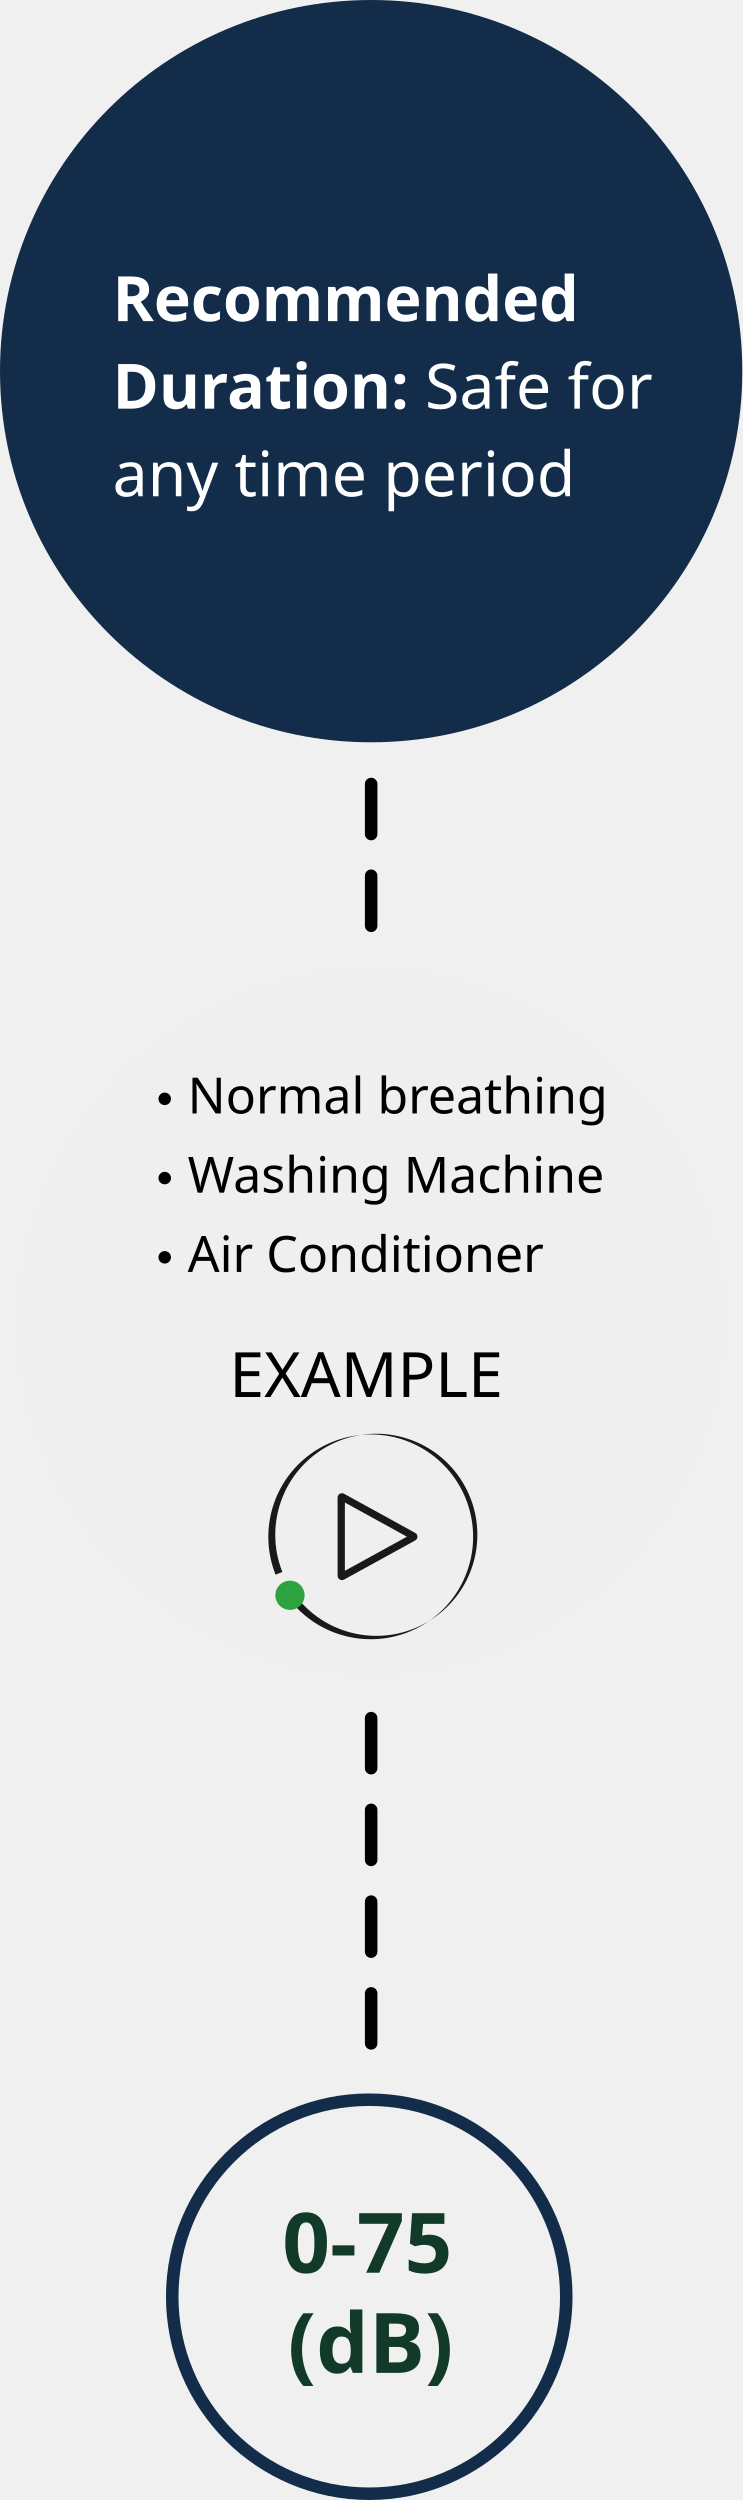
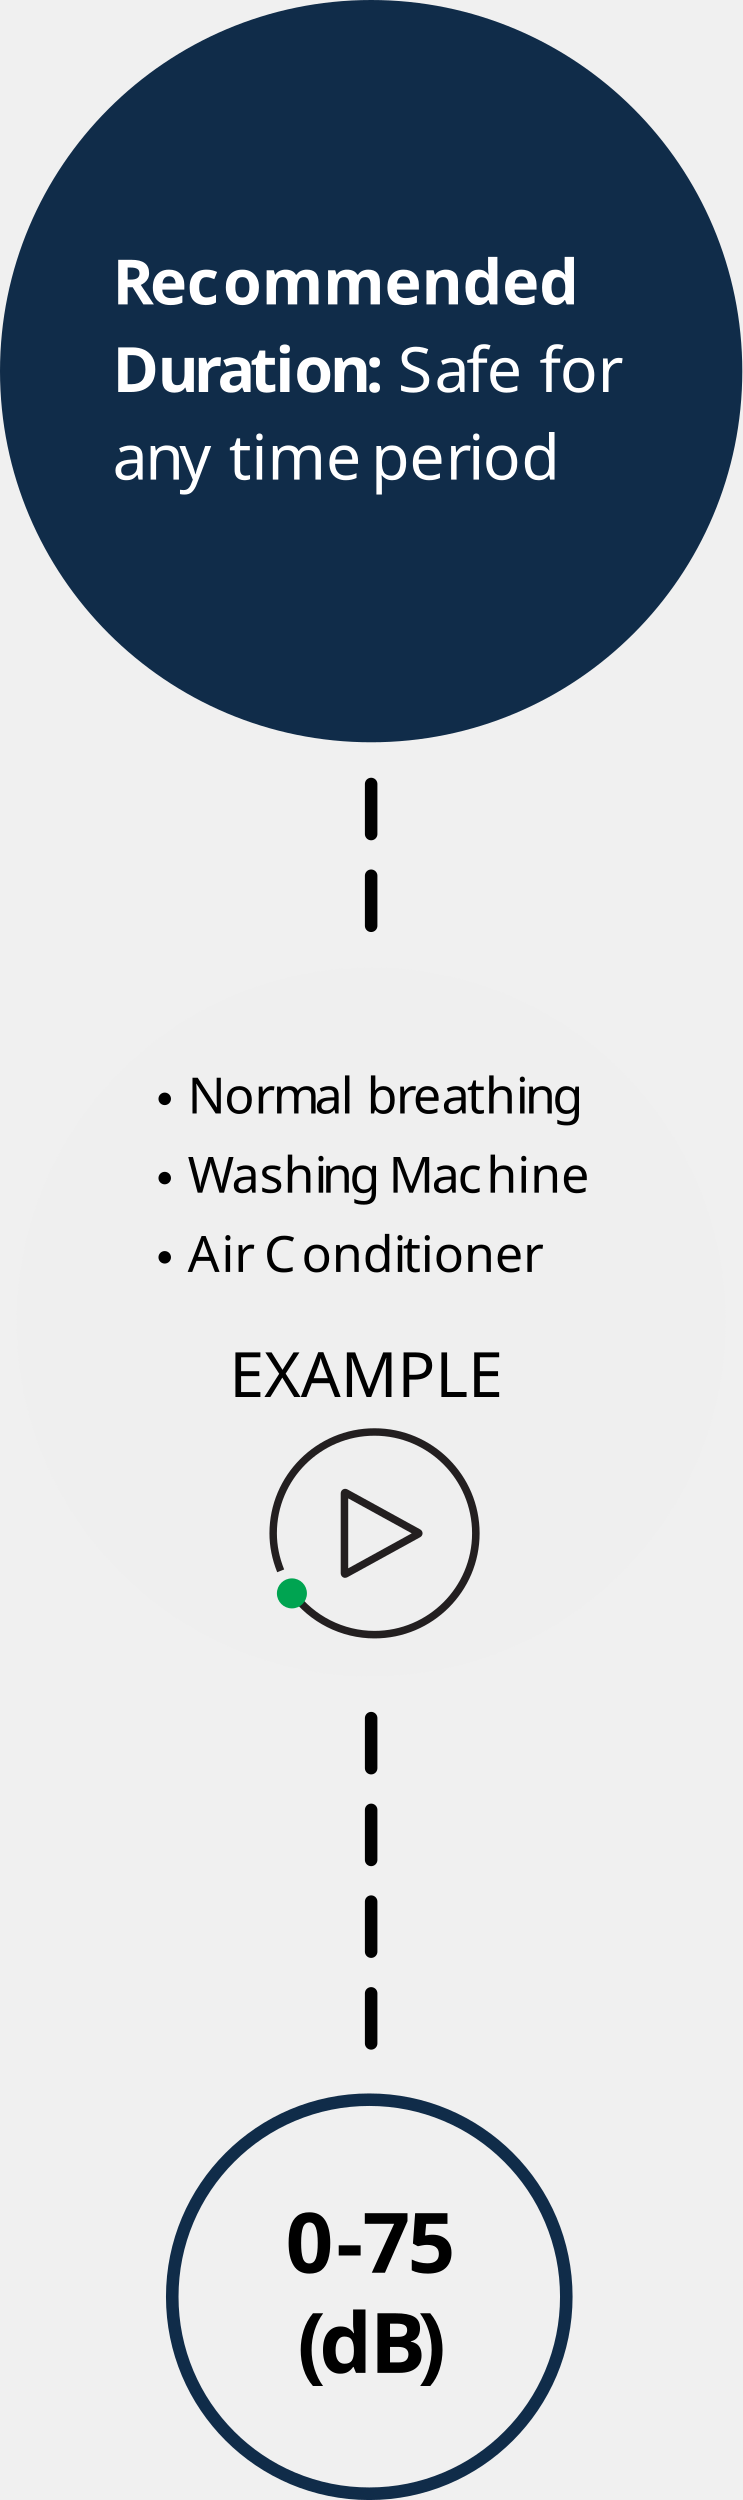
- <svg xmlns="http://www.w3.org/2000/svg" width="178" height="599.491" viewBox="0 0 178 599.491">
+ <svg xmlns="http://www.w3.org/2000/svg" id="Working_File" viewBox="0 0 178 599.49">
  <defs>
-     <clipPath id="clip-path">
-       <rect id="Rectangle_33" data-name="Rectangle 33" width="53" height="54" fill="#fff" />
-     </clipPath>
-     <clipPath id="clip-path-2">
-       <rect id="Rectangle_33-2" data-name="Rectangle 33" width="53" height="54" fill="none" />
-     </clipPath>
+     <style>.cls-1,.cls-2{fill:none;}.cls-3{letter-spacing:.01em;}.cls-4{letter-spacing:.01em;}.cls-5{letter-spacing:.01em;}.cls-6{letter-spacing:-.02em;}.cls-7{letter-spacing:-.02em;}.cls-8{letter-spacing:0em;}.cls-9{letter-spacing:0em;}.cls-10{letter-spacing:0em;}.cls-11{letter-spacing:0em;}.cls-12,.cls-13,.cls-14,.cls-15,.cls-16,.cls-17{isolation:isolate;}.cls-12,.cls-13,.cls-16{font-size:15px;}.cls-12,.cls-14{font-family:ULModerat-Bold, 'UL Moderat';font-weight:700;}.cls-12,.cls-16{fill:#fff;}.cls-18{fill:#efefef;}.cls-19{fill:#00a451;}.cls-20{fill:#102c49;}.cls-21{fill:#231f20;}.cls-22{letter-spacing:-.01em;}.cls-23{letter-spacing:-.02em;}.cls-24{letter-spacing:-.02em;}.cls-25{letter-spacing:-.01em;}.cls-26{letter-spacing:-.01em;}.cls-27{letter-spacing:0em;}.cls-13{font-family:ULModerat-Medium, 'UL Moderat';font-weight:500;}.cls-28{letter-spacing:0em;}.cls-29{letter-spacing:-.1em;}.cls-14{font-size:20px;}.cls-30{letter-spacing:-.04em;}.cls-31{letter-spacing:0em;}.cls-32{letter-spacing:0em;}.cls-33{letter-spacing:-.02em;}.cls-34{letter-spacing:-.01em;}.cls-35{letter-spacing:0em;}.cls-36{letter-spacing:0em;}.cls-37{letter-spacing:-.05em;}.cls-38{letter-spacing:0em;}.cls-39{letter-spacing:0em;}.cls-40{letter-spacing:-.05em;}.cls-41{letter-spacing:-.02em;}.cls-42{letter-spacing:0em;}.cls-2{stroke:#000;stroke-linecap:round;stroke-width:3px;}.cls-16,.cls-17{font-family:ULModerat-Regular, 'UL Moderat';}.cls-17{font-size:12px;}.cls-43{letter-spacing:-.07em;}.cls-44{letter-spacing:0em;}.cls-45{letter-spacing:0em;}.cls-46{letter-spacing:-.02em;}</style>
  </defs>
-   <line id="Line_161" data-name="Line 161" x2="12" transform="translate(89 434) rotate(90)" fill="none" stroke="#000" stroke-linecap="round" stroke-width="3" />
-   <line id="Line_173" data-name="Line 173" x2="12" transform="translate(89 412) rotate(90)" fill="none" stroke="#000" stroke-linecap="round" stroke-width="3" />
-   <line id="Line_157" data-name="Line 157" x2="12" transform="translate(89 188) rotate(90)" fill="none" stroke="#000" stroke-linecap="round" stroke-width="3" />
-   <line id="Line_162" data-name="Line 162" x2="12" transform="translate(89 456) rotate(90)" fill="none" stroke="#000" stroke-linecap="round" stroke-width="3" />
-   <line id="Line_163" data-name="Line 163" x2="12" transform="translate(89 478) rotate(90)" fill="none" stroke="#000" stroke-linecap="round" stroke-width="3" />
-   <line id="Line_158" data-name="Line 158" x2="12" transform="translate(89 210) rotate(90)" fill="none" stroke="#000" stroke-linecap="round" stroke-width="3" />
-   <g id="Group_132" data-name="Group 132" transform="translate(-207 -247)">
-     <text id="_0-75" data-name="0-75" transform="translate(296 792)" fill="#123a28" font-size="20" font-family="SegoeUI-Bold, Segoe UI" font-weight="700">
-       <tspan x="-21.299" y="0">0-75</tspan>
-     </text>
-     <text id="_dB_" data-name="(dB)" transform="translate(296 816)" fill="#123a28" font-size="20" font-family="SegoeUI-Bold, Segoe UI" font-weight="700">
-       <tspan x="-19.985" y="0">(dB)</tspan>
-     </text>
-   </g>
-   <g id="Component_1_1" data-name="Component 1 – 1">
-     <g id="Path_7" data-name="Path 7" transform="translate(39.801 502)" fill="none">
-       <path d="M48.746,0A48.746,48.746,0,1,1,0,48.746,48.746,48.746,0,0,1,48.746,0Z" stroke="none" />
-       <path d="M 48.746 3 C 42.569 3 36.578 4.209 30.94 6.594 C 25.493 8.898 20.601 12.196 16.399 16.399 C 12.196 20.601 8.898 25.493 6.594 30.94 C 4.209 36.578 3 42.569 3 48.746 C 3 54.922 4.209 60.913 6.594 66.551 C 8.898 71.998 12.196 76.89 16.399 81.092 C 20.601 85.295 25.493 88.593 30.94 90.897 C 36.578 93.282 42.569 94.491 48.746 94.491 C 54.922 94.491 60.913 93.282 66.551 90.897 C 71.998 88.593 76.89 85.295 81.092 81.092 C 85.295 76.89 88.593 71.998 90.897 66.551 C 93.282 60.913 94.491 54.922 94.491 48.746 C 94.491 42.569 93.282 36.578 90.897 30.94 C 88.593 25.493 85.295 20.601 81.092 16.399 C 76.89 12.196 71.998 8.898 66.551 6.594 C 60.913 4.209 54.922 3 48.746 3 M 48.746 0 C 75.667 0 97.491 21.824 97.491 48.746 C 97.491 75.667 75.667 97.491 48.746 97.491 C 21.824 97.491 0 75.667 0 48.746 C 0 21.824 21.824 0 48.746 0 Z" stroke="none" fill="#122c49" />
-     </g>
-     <circle id="Ellipse_46" data-name="Ellipse 46" cx="85" cy="85" r="85" transform="translate(4 232)" fill="#efefef" />
-     <g id="Group_181" data-name="Group 181" transform="translate(-584 -295)">
-       <g id="Group_34" data-name="Group 34" transform="translate(217 -2)">
-         <g id="Group_182" data-name="Group 182" transform="translate(0 38)">
-           <text id="Air_Conditioner" data-name="Air Conditioner" transform="translate(412 564)" font-size="12" font-family="SegoeUI, Segoe UI">
-             <tspan x="0" y="0">Air Conditioner</tspan>
+   <g id="Group_198">
+     <line id="Line_161" class="cls-2" x1="89" y1="434" x2="89" y2="446" />
+     <line id="Line_173" class="cls-2" x1="89" y1="412" x2="89" y2="424" />
+     <line id="Line_157" class="cls-2" x1="89" y1="188" x2="89" y2="200" />
+     <line id="Line_162" class="cls-2" x1="89" y1="456" x2="89" y2="468" />
+     <line id="Line_163" class="cls-2" x1="89" y1="478" x2="89" y2="490" />
+     <line id="Line_158" class="cls-2" x1="89" y1="210" x2="89" y2="222" />
+     <g id="Group_197">
+       <g id="Group_132">
+         <g id="_0-75" class="cls-15">
+           <text class="cls-14" transform="translate(68.49 545)">
+             <tspan class="cls-26" x="0" y="0">0</tspan>
+             <tspan class="cls-29" x="12.14" y="0">-</tspan>
+             <tspan class="cls-23" x="18.44" y="0">7</tspan>
+             <tspan x="29.26" y="0">5</tspan>
          </text>
-           <circle id="Ellipse_14" data-name="Ellipse 14" cx="1.5" cy="1.5" r="1.5" transform="translate(405 559)" />
        </g>
-         <g id="Group_28" data-name="Group 28" transform="translate(0 19)">
-           <text id="Washing_Machine" data-name="Washing Machine" transform="translate(412 564)" font-size="12" font-family="SegoeUI, Segoe UI">
-             <tspan x="0" y="0">Washing Machine</tspan>
+         <g id="_dB_" class="cls-15">
+           <text class="cls-14" transform="translate(71.31 569)">
+             <tspan class="cls-43" x="0" y="0">(</tspan>
+             <tspan class="cls-35" x="5.24" y="0">d</tspan>
+             <tspan class="cls-40" x="17.4" y="0">B</tspan>
+             <tspan class="cls-9" x="28.82" y="0">)</tspan>
          </text>
-           <circle id="Ellipse_14-2" data-name="Ellipse 14" cx="1.5" cy="1.5" r="1.5" transform="translate(405 559)" />
        </g>
-         <g id="Group_27" data-name="Group 27">
-           <text id="Normal_breathing" data-name="Normal breathing" transform="translate(412 564)" font-size="12" font-family="SegoeUI, Segoe UI">
-             <tspan x="0" y="0">Normal breathing</tspan>
-           </text>
-           <circle id="Ellipse_14-3" data-name="Ellipse 14" cx="1.5" cy="1.5" r="1.5" transform="translate(405 559)" />
+       </g>
+       <g id="Group_183">
+         <g id="Path_7">
+           <path class="cls-1" d="m88.55,502c26.92,0,48.75,21.82,48.75,48.75s-21.82,48.75-48.75,48.75-48.75-21.82-48.75-48.75h0c0-26.92,21.82-48.75,48.75-48.75Z" />
+           <path class="cls-20" d="m88.55,505c-6.18,0-12.17,1.21-17.81,3.59-5.45,2.3-10.34,5.6-14.54,9.8-4.2,4.2-7.5,9.09-9.8,14.54-2.38,5.64-3.59,11.63-3.59,17.81s1.21,12.17,3.59,17.81c2.3,5.45,5.6,10.34,9.8,14.54s9.09,7.5,14.54,9.8c5.64,2.38,11.63,3.59,17.81,3.59s12.17-1.21,17.81-3.59c5.45-2.3,10.34-5.6,14.54-9.8,4.2-4.2,7.5-9.09,9.8-14.54,2.38-5.64,3.59-11.63,3.59-17.81s-1.21-12.17-3.59-17.81c-2.3-5.45-5.6-10.34-9.8-14.54s-9.09-7.5-14.54-9.8c-5.64-2.38-11.63-3.59-17.81-3.59m0-3c26.92,0,48.75,21.82,48.75,48.75s-21.82,48.75-48.75,48.75-48.75-21.82-48.75-48.75,21.82-48.75,48.75-48.75Z" />
+         </g>
+         <circle id="Ellipse_46" class="cls-18" cx="89" cy="317" r="85" />
+         <g id="Group_181">
+           <g id="Group_34">
+             <g id="Group_182">
+               <g id="Air_Conditioner" class="cls-15">
+                 <text class="cls-17" transform="translate(45 305)">
+                   <tspan class="cls-36" x="0" y="0">A</tspan>
+                   <tspan x="8.1" y="0">ir </tspan>
+                   <tspan class="cls-33" x="18.31" y="0">C</tspan>
+                   <tspan x="27.32" y="0">ondi</tspan>
+                   <tspan class="cls-3" x="51.6" y="0">t</tspan>
+                   <tspan x="55.91" y="0">ioner</tspan>
+                 </text>
+               </g>
+               <circle id="Ellipse_14" cx="39.5" cy="301.5" r="1.5" />
+             </g>
+             <g id="Group_28">
+               <g id="Washing_Machine" class="cls-15">
+                 <text class="cls-17" transform="translate(45 286)">
+                   <tspan class="cls-37" x="0" y="0">W</tspan>
+                   <tspan x="10.52" y="0">ashi</tspan>
+                   <tspan class="cls-22" x="32.21" y="0">n</tspan>
+                   <tspan x="38.81" y="0">g </tspan>
+                   <tspan class="cls-24" x="48.2" y="0">M</tspan>
+                   <tspan x="58.51" y="0">a</tspan>
+                   <tspan class="cls-28" x="64.76" y="0">c</tspan>
+                   <tspan x="71.63" y="0">hine</tspan>
+                 </text>
+               </g>
+               <circle id="Ellipse_14-2" cx="39.5" cy="282.5" r="1.5" />
+             </g>
+             <g id="Group_27">
+               <g id="Normal_breathing" class="cls-15">
+                 <text class="cls-17" transform="translate(45 267)">
+                   <tspan class="cls-22" x="0" y="0">N</tspan>
+                   <tspan class="cls-31" x="8.77" y="0">or</tspan>
+                   <tspan class="cls-44" x="20.42" y="0">m</tspan>
+                   <tspan class="cls-8" x="30.43" y="0">a</tspan>
+                   <tspan x="36.71" y="0">l b</tspan>
+                   <tspan class="cls-24" x="49.96" y="0">r</tspan>
+                   <tspan class="cls-36" x="54.02" y="0">e</tspan>
+                   <tspan class="cls-34" x="60.9" y="0">a</tspan>
+                   <tspan class="cls-4" x="66.98" y="0">t</tspan>
+                   <tspan class="cls-27" x="71.29" y="0">hi</tspan>
+                   <tspan class="cls-22" x="80.88" y="0">n</tspan>
+                   <tspan x="87.48" y="0">g</tspan>
+                 </text>
+               </g>
+               <circle id="Ellipse_14-3" cx="39.5" cy="263.5" r="1.5" />
+             </g>
+           </g>
+         </g>
+         <g id="Group_107">
+           <circle id="Ellipse_18" class="cls-20" cx="89" cy="89" r="89" />
+           <g id="Recommended_Duration:_Safe_for_any_time_period" class="cls-15">
+             <text class="cls-12" transform="translate(27 73)">
+               <tspan class="cls-30" x="0" y="0">R</tspan>
+               <tspan class="cls-42" x="8.98" y="0">e</tspan>
+               <tspan class="cls-45" x="17.81" y="0">c</tspan>
+               <tspan x="26.48" y="0">ommended</tspan>
+             </text>
+             <text class="cls-12" transform="translate(27 94)">
+               <tspan class="cls-28" x="0" y="0">D</tspan>
+               <tspan class="cls-42" x="10.8" y="0">u</tspan>
+               <tspan class="cls-34" x="19.5" y="0">r</tspan>
+               <tspan class="cls-25" x="25.15" y="0">a</tspan>
+               <tspan class="cls-32" x="32.98" y="0">t</tspan>
+               <tspan x="39.01" y="0">io</tspan>
+               <tspan class="cls-46" x="52.11" y="0">n</tspan>
+               <tspan x="60.7" y="0">: </tspan>
+             </text>
+             <text class="cls-16" transform="translate(95.4 94)">
+               <tspan x="0" y="0">S</tspan>
+               <tspan class="cls-26" x="8.79" y="0">a</tspan>
+               <tspan class="cls-6" x="16.42" y="0">f</tspan>
+               <tspan x="21.33" y="0">e </tspan>
+               <tspan class="cls-7" x="33.94" y="0">f</tspan>
+               <tspan x="38.85" y="0">or </tspan>
+             </text>
+             <text class="cls-16" transform="translate(27 115)">
+               <tspan class="cls-11" x="0" y="0">a</tspan>
+               <tspan class="cls-41" x="7.84" y="0">n</tspan>
+               <tspan class="cls-42" x="15.99" y="0">y </tspan>
+               <tspan class="cls-5" x="27.88" y="0">t</tspan>
+               <tspan x="33.27" y="0">ime </tspan>
+               <tspan class="cls-38" x="61.98" y="0">p</tspan>
+               <tspan class="cls-42" x="71.17" y="0">e</tspan>
+               <tspan class="cls-10" x="79.89" y="0">r</tspan>
+               <tspan x="85.26" y="0">i</tspan>
+               <tspan class="cls-39" x="88.77" y="0">o</tspan>
+               <tspan x="98.02" y="0">d</tspan>
+             </text>
+           </g>
+         </g>
+         <g id="Group_175">
+           <g id="EXAMPLE" class="cls-15">
+             <text class="cls-13" transform="translate(55 335)">
+               <tspan x="0" y="0">EXAMPLE</tspan>
+             </text>
+           </g>
        </g>
      </g>
    </g>
-     <g id="Group_107" data-name="Group 107" transform="translate(-573 -461)">
-       <circle id="Ellipse_18" data-name="Ellipse 18" cx="89" cy="89" r="89" transform="translate(573 461)" fill="#122c49" />
-       <text id="Recommended_Duration:_Safe_for_any_time_period" data-name="Recommended Duration: Safe for any time period" transform="translate(600 522)" fill="#fff" font-size="15" font-family="SegoeUI-Bold, Segoe UI" font-weight="700">
-         <tspan x="0" y="16">Recommended</tspan>
-         <tspan x="0" y="37">Duration:</tspan>
-         <tspan y="37" font-family="SegoeUI, Segoe UI" font-weight="400">Safe for</tspan>
-         <tspan x="0" y="58" font-family="SegoeUI, Segoe UI" font-weight="400">any time period</tspan>
-       </text>
-     </g>
  </g>
-   <g id="Group_194" data-name="Group 194" transform="translate(-1476 -50)">
-     <g id="Group_170" data-name="Group 170" transform="translate(1269)">
-       <path id="Path_22" data-name="Path 22" d="M170,85A85,85,0,0,1,0,85Z" transform="translate(211 282)" fill="#efefef" />
-       <g id="Group_145" data-name="Group 145" transform="translate(322 445) rotate(180)">
-         <g id="Group_144" data-name="Group 144" clip-path="url(#clip-path)">
-           <path id="Path_19" data-name="Path 19" d="M24.6,0A24.708,24.708,0,0,1,44.409,10.02l-1.414,1.042a24.23,24.23,0,1,0,2.746,5.075l1.632-.651A24.554,24.554,0,1,1,24.6,0" transform="translate(1.55 1.914)" fill="#fff" />
-           <path id="Path_20" data-name="Path 20" d="M18.114,0a1.027,1.027,0,0,1,.525.143,1.075,1.075,0,0,1,.516.942V19.751a1.052,1.052,0,0,1-1.59.94L.574,11.347a1.038,1.038,0,0,1,0-1.857L17.565.145A1.139,1.139,0,0,1,18.114,0M17.4,18.6V2.241L2.532,10.418ZM1.421,11.029h0Z" transform="translate(14.896 16.092)" fill="#fff" />
-           <path id="Path_21" data-name="Path 21" d="M7.027,3.514A3.514,3.514,0,1,1,3.514,0,3.514,3.514,0,0,1,7.027,3.514" transform="translate(41.957 8.942)" fill="#fff" />
-         </g>
-       </g>
-       <g id="Group_161" data-name="Group 161" transform="translate(322 445) rotate(180)">
-         <g id="Group_144-2" data-name="Group 144" clip-path="url(#clip-path-2)">
-           <path id="Path_19-2" data-name="Path 19" d="M24.6,0A24.708,24.708,0,0,1,44.409,10.02l-1.414,1.042a24.23,24.23,0,1,0,2.746,5.075l1.632-.651A24.554,24.554,0,1,1,24.6,0" transform="translate(1.55 1.914)" fill="#1a1818" />
-           <path id="Path_20-2" data-name="Path 20" d="M18.114,0a1.027,1.027,0,0,1,.525.143,1.075,1.075,0,0,1,.516.942V19.751a1.052,1.052,0,0,1-1.59.94L.574,11.347a1.038,1.038,0,0,1,0-1.857L17.565.145A1.139,1.139,0,0,1,18.114,0M17.4,18.6V2.241L2.532,10.418ZM1.421,11.029h0Z" transform="translate(14.896 16.092)" fill="#1a1818" />
-           <path id="Path_21-2" data-name="Path 21" d="M7.027,3.514A3.514,3.514,0,1,1,3.514,0,3.514,3.514,0,0,1,7.027,3.514" transform="translate(41.957 8.942)" fill="#2da340" />
-         </g>
-       </g>
-     </g>
-     <text id="EXAMPLE" transform="translate(1531 385)" font-size="15" font-family="SegoeUI, Segoe UI">
-       <tspan x="0" y="0">EXAMPLE</tspan>
-     </text>
-   </g>
+   <path class="cls-21" d="m89.8,392.89c-7.97,0-15.56-3.84-20.3-10.27l1.45-1.07c4.4,5.97,11.44,9.53,18.85,9.53,12.9,0,23.4-10.5,23.4-23.4s-10.5-23.4-23.4-23.4-23.4,10.5-23.4,23.4c0,2.86.58,5.78,1.74,8.67l-1.67.67c-1.24-3.1-1.86-6.24-1.86-9.33,0-13.89,11.3-25.2,25.2-25.2s25.2,11.3,25.2,25.2-11.3,25.2-25.2,25.2Z" />
+   <path class="cls-21" d="m82.77,378.37c-.19,0-.37-.05-.54-.15-.33-.2-.53-.56-.53-.97v-19.12c0-.41.2-.77.53-.97.33-.2.74-.19,1.1,0l17.41,9.57c.37.2.59.56.59.95s-.22.75-.59.95l-17.41,9.57c-.18.1-.37.15-.56.15Zm.73-19.05v16.75l15.23-8.38-15.23-8.38Zm16.37,7.75s0,0,0,0h0Z" />
+   <circle class="cls-19" cx="70" cy="382.09" r="3.6" />
</svg>
